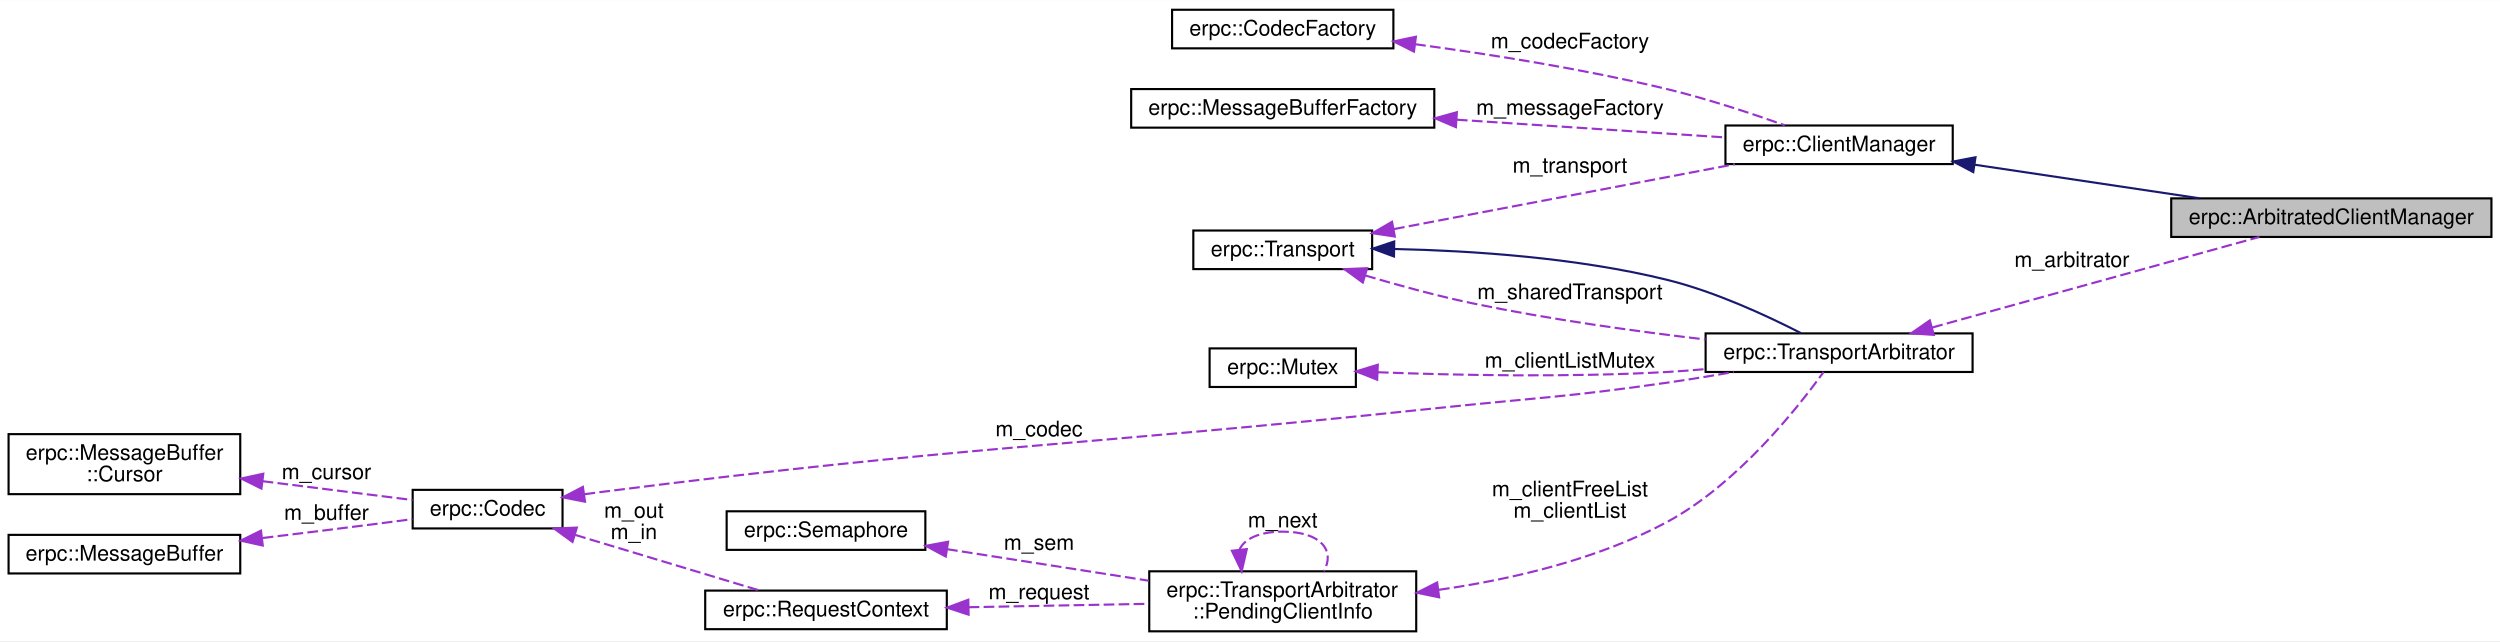
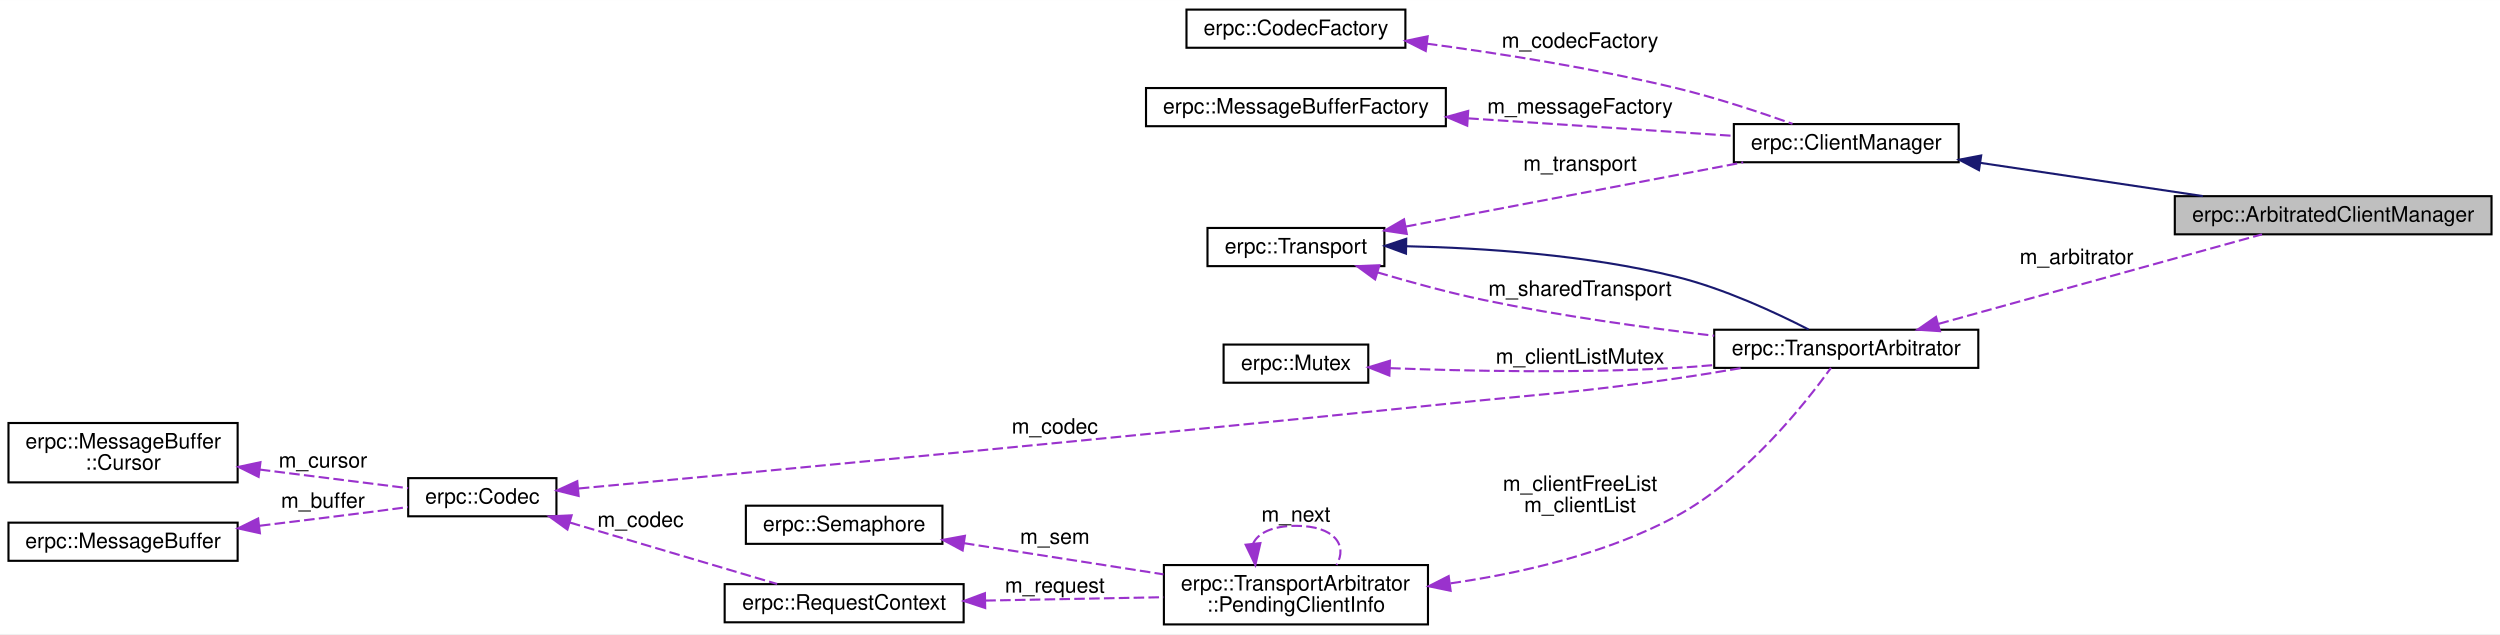
- <svg xmlns="http://www.w3.org/2000/svg" xmlns:xlink="http://www.w3.org/1999/xlink" width="1166pt" height="299pt" viewBox="0.00 0.00 1166.43 299.00">
+ <svg xmlns="http://www.w3.org/2000/svg" xmlns:xlink="http://www.w3.org/1999/xlink" width="1179pt" height="299pt" viewBox="0.00 0.00 1179.21 299.00">
  <g id="graph0" class="graph" transform="scale(1 1) rotate(0) translate(4 295)">
-     <polygon fill="white" stroke="none" points="-4,4 -4,-295 1162.43,-295 1162.43,4 -4,4" />
+     <polygon fill="white" stroke="none" points="-4,4 -4,-295 1175.21,-295 1175.21,4 -4,4" />
    <g id="node1" class="node">
-       <polygon fill="#bfbfbf" stroke="black" points="1009.03,-184.5 1009.03,-202.5 1158.43,-202.5 1158.43,-184.5 1009.03,-184.5" />
-       <text text-anchor="middle" x="1083.73" y="-190.5" font-family="Helvetica,sans-Serif" font-size="10.00">erpc::ArbitratedClientManager</text>
+       <polygon fill="#bfbfbf" stroke="black" points="1021.82,-184.5 1021.82,-202.5 1171.21,-202.5 1171.21,-184.5 1021.82,-184.5" />
+       <text text-anchor="middle" x="1096.52" y="-190.5" font-family="Helvetica,sans-Serif" font-size="10.00">erpc::ArbitratedClientManager</text>
    </g>
    <g id="node2" class="node">
      <g id="a_node2">
        <a xlink:href="classerpc_1_1_client_manager.html" target="_top" xlink:title="Base client implementation. ">
-           <polygon fill="white" stroke="black" points="801.047,-218.5 801.047,-236.5 907.091,-236.5 907.091,-218.5 801.047,-218.5" />
-           <text text-anchor="middle" x="854.069" y="-224.5" font-family="Helvetica,sans-Serif" font-size="10.00">erpc::ClientManager</text>
+           <polygon fill="white" stroke="black" points="813.83,-218.5 813.83,-236.5 919.874,-236.5 919.874,-218.5 813.83,-218.5" />
+           <text text-anchor="middle" x="866.852" y="-224.5" font-family="Helvetica,sans-Serif" font-size="10.00">erpc::ClientManager</text>
        </a>
      </g>
    </g>
    <g id="edge1" class="edge">
-       <path fill="none" stroke="midnightblue" d="M917.201,-218.221C949.905,-213.337 989.839,-207.373 1022.29,-202.527" />
-       <polygon fill="midnightblue" stroke="midnightblue" points="916.673,-214.761 907.299,-219.7 917.707,-221.684 916.673,-214.761" />
+       <path fill="none" stroke="midnightblue" d="M929.984,-218.221C962.688,-213.337 1002.62,-207.373 1035.07,-202.527" />
+       <polygon fill="midnightblue" stroke="midnightblue" points="929.456,-214.761 920.083,-219.7 930.49,-221.684 929.456,-214.761" />
    </g>
    <g id="node3" class="node">
      <g id="a_node3">
        <a xlink:href="classerpc_1_1_codec_factory.html" target="_top" xlink:title="Abstract interface for codec factory. ">
-           <polygon fill="white" stroke="black" points="542.86,-272.5 542.86,-290.5 646.116,-290.5 646.116,-272.5 542.86,-272.5" />
-           <text text-anchor="middle" x="594.488" y="-278.5" font-family="Helvetica,sans-Serif" font-size="10.00">erpc::CodecFactory</text>
+           <polygon fill="white" stroke="black" points="555.644,-272.5 555.644,-290.5 658.899,-290.5 658.899,-272.5 555.644,-272.5" />
+           <text text-anchor="middle" x="607.271" y="-278.5" font-family="Helvetica,sans-Serif" font-size="10.00">erpc::CodecFactory</text>
        </a>
      </g>
    </g>
    <g id="edge2" class="edge">
-       <path fill="none" stroke="#9a32cd" stroke-dasharray="5,2" d="M656.239,-274.43C690.94,-269.778 735.111,-262.815 773.789,-253.5 792.519,-248.989 813.186,-242.148 828.722,-236.615" />
-       <polygon fill="#9a32cd" stroke="#9a32cd" points="655.714,-270.969 646.254,-275.74 656.624,-277.909 655.714,-270.969" />
-       <text text-anchor="middle" x="728.496" y="-272.5" font-family="Helvetica,sans-Serif" font-size="10.00"> m_codecFactory</text>
+       <path fill="none" stroke="#9a32cd" stroke-dasharray="5,2" d="M669.022,-274.43C703.723,-269.778 747.894,-262.815 786.572,-253.5 805.302,-248.989 825.969,-242.148 841.505,-236.615" />
+       <polygon fill="#9a32cd" stroke="#9a32cd" points="668.497,-270.969 659.037,-275.74 669.408,-277.909 668.497,-270.969" />
+       <text text-anchor="middle" x="741.279" y="-272.5" font-family="Helvetica,sans-Serif" font-size="10.00"> m_codecFactory</text>
    </g>
    <g id="node4" class="node">
      <g id="a_node4">
        <a xlink:href="classerpc_1_1_transport.html" target="_top" xlink:title="Abstract interface for transport layer. ">
-           <polygon fill="white" stroke="black" points="552.77,-169.5 552.77,-187.5 636.207,-187.5 636.207,-169.5 552.77,-169.5" />
-           <text text-anchor="middle" x="594.488" y="-175.5" font-family="Helvetica,sans-Serif" font-size="10.00">erpc::Transport</text>
+           <polygon fill="white" stroke="black" points="565.553,-169.5 565.553,-187.5 648.99,-187.5 648.99,-169.5 565.553,-169.5" />
+           <text text-anchor="middle" x="607.271" y="-175.5" font-family="Helvetica,sans-Serif" font-size="10.00">erpc::Transport</text>
        </a>
      </g>
    </g>
    <g id="edge3" class="edge">
-       <path fill="none" stroke="#9a32cd" stroke-dasharray="5,2" d="M646.403,-188.186C692.626,-196.979 760.276,-209.848 805.445,-218.44" />
-       <polygon fill="#9a32cd" stroke="#9a32cd" points="646.781,-184.695 636.303,-186.264 645.472,-191.571 646.781,-184.695" />
-       <text text-anchor="middle" x="728.496" y="-214.5" font-family="Helvetica,sans-Serif" font-size="10.00"> m_transport</text>
+       <path fill="none" stroke="#9a32cd" stroke-dasharray="5,2" d="M659.187,-188.186C705.409,-196.979 773.059,-209.848 818.228,-218.44" />
+       <polygon fill="#9a32cd" stroke="#9a32cd" points="659.564,-184.695 649.086,-186.264 658.256,-191.571 659.564,-184.695" />
+       <text text-anchor="middle" x="741.279" y="-214.5" font-family="Helvetica,sans-Serif" font-size="10.00"> m_transport</text>
    </g>
    <g id="node6" class="node">
      <g id="a_node6">
        <a xlink:href="classerpc_1_1_transport_arbitrator.html" target="_top" xlink:title="Interposer to share transport between client and server. ">
-           <polygon fill="white" stroke="black" points="791.789,-121.5 791.789,-139.5 916.349,-139.5 916.349,-121.5 791.789,-121.5" />
-           <text text-anchor="middle" x="854.069" y="-127.5" font-family="Helvetica,sans-Serif" font-size="10.00">erpc::TransportArbitrator</text>
+           <polygon fill="white" stroke="black" points="804.572,-121.5 804.572,-139.5 929.132,-139.5 929.132,-121.5 804.572,-121.5" />
+           <text text-anchor="middle" x="866.852" y="-127.5" font-family="Helvetica,sans-Serif" font-size="10.00">erpc::TransportArbitrator</text>
        </a>
      </g>
    </g>
    <g id="edge6" class="edge">
-       <path fill="none" stroke="midnightblue" d="M646.719,-178.879C682.741,-178.084 731.808,-174.851 773.789,-164.5 796.327,-158.943 820.636,-147.651 836.31,-139.606" />
-       <polygon fill="midnightblue" stroke="midnightblue" points="646.393,-175.384 636.452,-179.048 646.508,-182.383 646.393,-175.384" />
+       <path fill="none" stroke="midnightblue" d="M659.502,-178.879C695.524,-178.084 744.591,-174.851 786.572,-164.5 809.11,-158.943 833.42,-147.651 849.093,-139.606" />
+       <polygon fill="midnightblue" stroke="midnightblue" points="659.176,-175.384 649.235,-179.048 659.291,-182.383 659.176,-175.384" />
    </g>
    <g id="edge11" class="edge">
-       <path fill="none" stroke="#9a32cd" stroke-dasharray="5,2" d="M632.989,-166.535C648.419,-161.947 666.547,-156.983 683.203,-153.5 718.887,-146.039 759.316,-140.452 791.777,-136.654" />
-       <polygon fill="#9a32cd" stroke="#9a32cd" points="631.837,-163.226 623.281,-169.476 633.867,-169.926 631.837,-163.226" />
-       <text text-anchor="middle" x="728.496" y="-155.5" font-family="Helvetica,sans-Serif" font-size="10.00"> m_sharedTransport</text>
+       <path fill="none" stroke="#9a32cd" stroke-dasharray="5,2" d="M645.772,-166.535C661.202,-161.947 679.33,-156.983 695.986,-153.5 731.67,-146.039 772.099,-140.452 804.561,-136.654" />
+       <polygon fill="#9a32cd" stroke="#9a32cd" points="644.62,-163.226 636.064,-169.476 646.65,-169.926 644.62,-163.226" />
+       <text text-anchor="middle" x="741.279" y="-155.5" font-family="Helvetica,sans-Serif" font-size="10.00"> m_sharedTransport</text>
    </g>
    <g id="node5" class="node">
      <g id="a_node5">
        <a xlink:href="classerpc_1_1_message_buffer_factory.html" target="_top" xlink:title="Abstract interface for message buffer factory. ">
-           <polygon fill="white" stroke="black" points="523.773,-235.5 523.773,-253.5 665.203,-253.5 665.203,-235.5 523.773,-235.5" />
-           <text text-anchor="middle" x="594.488" y="-241.5" font-family="Helvetica,sans-Serif" font-size="10.00">erpc::MessageBufferFactory</text>
+           <polygon fill="white" stroke="black" points="536.557,-235.5 536.557,-253.5 677.986,-253.5 677.986,-235.5 536.557,-235.5" />
+           <text text-anchor="middle" x="607.271" y="-241.5" font-family="Helvetica,sans-Serif" font-size="10.00">erpc::MessageBufferFactory</text>
        </a>
      </g>
    </g>
    <g id="edge4" class="edge">
-       <path fill="none" stroke="#9a32cd" stroke-dasharray="5,2" d="M675.743,-239.203C716.597,-236.507 765.083,-233.307 801.02,-230.935" />
-       <polygon fill="#9a32cd" stroke="#9a32cd" points="675.281,-235.726 665.533,-239.877 675.742,-242.711 675.281,-235.726" />
-       <text text-anchor="middle" x="728.496" y="-241.5" font-family="Helvetica,sans-Serif" font-size="10.00"> m_messageFactory</text>
+       <path fill="none" stroke="#9a32cd" stroke-dasharray="5,2" d="M688.526,-239.203C729.38,-236.507 777.866,-233.307 813.804,-230.935" />
+       <polygon fill="#9a32cd" stroke="#9a32cd" points="688.064,-235.726 678.316,-239.877 688.525,-242.711 688.064,-235.726" />
+       <text text-anchor="middle" x="741.279" y="-241.5" font-family="Helvetica,sans-Serif" font-size="10.00"> m_messageFactory</text>
    </g>
    <g id="edge5" class="edge">
-       <path fill="none" stroke="#9a32cd" stroke-dasharray="5,2" d="M897.558,-142.258C941.774,-154.493 1010.05,-173.387 1050.17,-184.49" />
-       <polygon fill="#9a32cd" stroke="#9a32cd" points="898.259,-138.82 887.687,-139.526 896.392,-145.567 898.259,-138.82" />
-       <text text-anchor="middle" x="962.691" y="-170.5" font-family="Helvetica,sans-Serif" font-size="10.00"> m_arbitrator</text>
+       <path fill="none" stroke="#9a32cd" stroke-dasharray="5,2" d="M910.341,-142.258C954.557,-154.493 1022.83,-173.387 1062.96,-184.49" />
+       <polygon fill="#9a32cd" stroke="#9a32cd" points="911.042,-138.82 900.471,-139.526 909.175,-145.567 911.042,-138.82" />
+       <text text-anchor="middle" x="975.474" y="-170.5" font-family="Helvetica,sans-Serif" font-size="10.00"> m_arbitrator</text>
    </g>
    <g id="node7" class="node">
      <g id="a_node7">
-         <a xlink:href="classerpc_1_1_mutex.html" target="_top" xlink:title="Simple mutex class. ">
-           <polygon fill="white" stroke="black" points="560.368,-114.5 560.368,-132.5 628.609,-132.5 628.609,-114.5 560.368,-114.5" />
-           <text text-anchor="middle" x="594.488" y="-120.5" font-family="Helvetica,sans-Serif" font-size="10.00">erpc::Mutex</text>
+         <a xlink:href="classerpc_1_1_mutex.html" target="_top" xlink:title="Mutex. ">
+           <polygon fill="white" stroke="black" points="573.151,-114.5 573.151,-132.5 641.392,-132.5 641.392,-114.5 573.151,-114.5" />
+           <text text-anchor="middle" x="607.271" y="-120.5" font-family="Helvetica,sans-Serif" font-size="10.00">erpc::Mutex</text>
        </a>
      </g>
    </g>
    <g id="edge7" class="edge">
-       <path fill="none" stroke="#9a32cd" stroke-dasharray="5,2" d="M638.898,-121.373C675.025,-119.997 727.795,-118.898 773.789,-121.5 779.598,-121.829 785.634,-122.292 791.668,-122.836" />
-       <polygon fill="#9a32cd" stroke="#9a32cd" points="638.559,-117.884 628.709,-121.785 638.842,-124.878 638.559,-117.884" />
-       <text text-anchor="middle" x="728.496" y="-123.5" font-family="Helvetica,sans-Serif" font-size="10.00"> m_clientListMutex</text>
+       <path fill="none" stroke="#9a32cd" stroke-dasharray="5,2" d="M651.682,-121.373C687.809,-119.997 740.579,-118.898 786.572,-121.5 792.381,-121.829 798.418,-122.292 804.451,-122.836" />
+       <polygon fill="#9a32cd" stroke="#9a32cd" points="651.342,-117.884 641.492,-121.785 651.625,-124.878 651.342,-117.884" />
+       <text text-anchor="middle" x="741.279" y="-123.5" font-family="Helvetica,sans-Serif" font-size="10.00"> m_clientListMutex</text>
    </g>
    <g id="node8" class="node">
      <g id="a_node8">
        <a xlink:href="classerpc_1_1_codec.html" target="_top" xlink:title="Abstract serialization encoder/decoder interface. ">
-           <polygon fill="white" stroke="black" points="188.543,-48.5 188.543,-66.5 258.459,-66.5 258.459,-48.5 188.543,-48.5" />
-           <text text-anchor="middle" x="223.501" y="-54.5" font-family="Helvetica,sans-Serif" font-size="10.00">erpc::Codec</text>
+           <polygon fill="white" stroke="black" points="188.543,-51.5 188.543,-69.5 258.459,-69.5 258.459,-51.5 188.543,-51.5" />
+           <text text-anchor="middle" x="223.501" y="-57.5" font-family="Helvetica,sans-Serif" font-size="10.00">erpc::Codec</text>
        </a>
      </g>
    </g>
    <g id="edge8" class="edge">
-       <path fill="none" stroke="#9a32cd" stroke-dasharray="5,2" d="M268.698,-64.467C271.322,-64.831 273.924,-65.178 276.459,-65.5 448.717,-87.386 492.517,-86.296 665.203,-104.5 713.49,-109.59 725.726,-109.608 773.789,-116.5 783.889,-117.948 794.675,-119.709 804.935,-121.486" />
-       <polygon fill="#9a32cd" stroke="#9a32cd" points="268.959,-60.969 258.562,-63.008 267.961,-67.897 268.959,-60.969" />
-       <text text-anchor="middle" x="480.761" y="-91.5" font-family="Helvetica,sans-Serif" font-size="10.00"> m_codec</text>
+       <path fill="none" stroke="#9a32cd" stroke-dasharray="5,2" d="M269,-64.619C350.269,-72.186 528.146,-88.952 677.986,-104.5 726.281,-109.511 738.51,-109.608 786.572,-116.5 796.672,-117.948 807.458,-119.709 817.718,-121.486" />
+       <polygon fill="#9a32cd" stroke="#9a32cd" points="268.93,-61.097 258.649,-63.656 268.282,-68.067 268.93,-61.097" />
+       <text text-anchor="middle" x="493.544" y="-90.5" font-family="Helvetica,sans-Serif" font-size="10.00"> m_codec</text>
    </g>
    <g id="node13" class="node">
      <g id="a_node13">
        <a xlink:href="classerpc_1_1_request_context.html" target="_top" xlink:title="Encapsulates all information about a request. ">
-           <polygon fill="white" stroke="black" points="325.03,-1.5 325.03,-19.5 437.749,-19.5 437.749,-1.5 325.03,-1.5" />
-           <text text-anchor="middle" x="381.39" y="-7.5" font-family="Helvetica,sans-Serif" font-size="10.00">erpc::RequestContext</text>
+           <polygon fill="white" stroke="black" points="337.813,-1.5 337.813,-19.5 450.532,-19.5 450.532,-1.5 337.813,-1.5" />
+           <text text-anchor="middle" x="394.173" y="-7.5" font-family="Helvetica,sans-Serif" font-size="10.00">erpc::RequestContext</text>
        </a>
      </g>
    </g>
    <g id="edge16" class="edge">
-       <path fill="none" stroke="#9a32cd" stroke-dasharray="5,2" d="M264.405,-45.469C291.212,-37.387 325.974,-26.906 350.425,-19.534" />
-       <polygon fill="#9a32cd" stroke="#9a32cd" points="263.122,-42.2 254.558,-48.438 265.143,-48.902 263.122,-42.2" />
-       <text text-anchor="middle" x="291.745" y="-53.5" font-family="Helvetica,sans-Serif" font-size="10.00"> m_out</text>
-       <text text-anchor="middle" x="291.745" y="-43.5" font-family="Helvetica,sans-Serif" font-size="10.00">m_in</text>
+       <path fill="none" stroke="#9a32cd" stroke-dasharray="5,2" d="M264.795,-48.555C294.811,-39.658 335.173,-27.693 362.57,-19.572" />
+       <polygon fill="#9a32cd" stroke="#9a32cd" points="263.639,-45.248 255.046,-51.445 265.629,-51.959 263.639,-45.248" />
+       <text text-anchor="middle" x="298.136" y="-46.5" font-family="Helvetica,sans-Serif" font-size="10.00"> m_codec</text>
    </g>
    <g id="node9" class="node">
      <g id="a_node9">
        <a xlink:href="classerpc_1_1_message_buffer_1_1_cursor.html" target="_top" xlink:title="Cursor within a MessageBuffer. ">
-           <polygon fill="white" stroke="black" points="0,-64.5 0,-92.5 108.09,-92.5 108.09,-64.5 0,-64.5" />
-           <text text-anchor="start" x="8" y="-80.5" font-family="Helvetica,sans-Serif" font-size="10.00">erpc::MessageBuffer</text>
-           <text text-anchor="middle" x="54.045" y="-70.5" font-family="Helvetica,sans-Serif" font-size="10.00">::Cursor</text>
+           <polygon fill="white" stroke="black" points="0,-67.5 0,-95.5 108.09,-95.5 108.09,-67.5 0,-67.5" />
+           <text text-anchor="start" x="8" y="-83.5" font-family="Helvetica,sans-Serif" font-size="10.00">erpc::MessageBuffer</text>
+           <text text-anchor="middle" x="54.045" y="-73.5" font-family="Helvetica,sans-Serif" font-size="10.00">::Cursor</text>
        </a>
      </g>
    </g>
    <g id="edge9" class="edge">
-       <path fill="none" stroke="#9a32cd" stroke-dasharray="5,2" d="M118.515,-70.54C142.296,-67.558 168.396,-64.285 188.499,-61.764" />
-       <polygon fill="#9a32cd" stroke="#9a32cd" points="117.976,-67.081 108.489,-71.798 118.847,-74.026 117.976,-67.081" />
-       <text text-anchor="middle" x="148.316" y="-71.5" font-family="Helvetica,sans-Serif" font-size="10.00"> m_cursor</text>
+       <path fill="none" stroke="#9a32cd" stroke-dasharray="5,2" d="M118.515,-73.54C142.296,-70.558 168.396,-67.285 188.499,-64.764" />
+       <polygon fill="#9a32cd" stroke="#9a32cd" points="117.976,-70.081 108.489,-74.798 118.847,-77.026 117.976,-70.081" />
+       <text text-anchor="middle" x="148.316" y="-74.5" font-family="Helvetica,sans-Serif" font-size="10.00"> m_cursor</text>
    </g>
    <g id="node10" class="node">
      <g id="a_node10">
        <a xlink:href="classerpc_1_1_message_buffer.html" target="_top" xlink:title="Represents a memory buffer containing a message. ">
-           <polygon fill="white" stroke="black" points="0,-27.5 0,-45.5 108.09,-45.5 108.09,-27.5 0,-27.5" />
-           <text text-anchor="middle" x="54.045" y="-33.5" font-family="Helvetica,sans-Serif" font-size="10.00">erpc::MessageBuffer</text>
+           <polygon fill="white" stroke="black" points="0,-30.5 0,-48.5 108.09,-48.5 108.09,-30.5 0,-30.5" />
+           <text text-anchor="middle" x="54.045" y="-36.5" font-family="Helvetica,sans-Serif" font-size="10.00">erpc::MessageBuffer</text>
        </a>
      </g>
    </g>
    <g id="edge10" class="edge">
-       <path fill="none" stroke="#9a32cd" stroke-dasharray="5,2" d="M118.574,-44.047C135.469,-46.096 153.702,-48.345 170.543,-50.5 176.321,-51.239 182.458,-52.047 188.412,-52.842" />
-       <polygon fill="#9a32cd" stroke="#9a32cd" points="118.599,-40.524 108.251,-42.799 117.759,-47.474 118.599,-40.524" />
-       <text text-anchor="middle" x="148.316" y="-52.5" font-family="Helvetica,sans-Serif" font-size="10.00"> m_buffer</text>
+       <path fill="none" stroke="#9a32cd" stroke-dasharray="5,2" d="M118.574,-47.047C135.469,-49.096 153.702,-51.345 170.543,-53.5 176.321,-54.239 182.458,-55.047 188.412,-55.842" />
+       <polygon fill="#9a32cd" stroke="#9a32cd" points="118.599,-43.524 108.251,-45.799 117.759,-50.474 118.599,-43.524" />
+       <text text-anchor="middle" x="148.316" y="-55.5" font-family="Helvetica,sans-Serif" font-size="10.00"> m_buffer</text>
    </g>
    <g id="node11" class="node">
      <g id="a_node11">
        <a xlink:href="structerpc_1_1_transport_arbitrator_1_1_pending_client_info.html" target="_top" xlink:title="Request info for a client trying to receive a response. ">
-           <polygon fill="white" stroke="black" points="532.208,-0.5 532.208,-28.5 656.768,-28.5 656.768,-0.5 532.208,-0.5" />
-           <text text-anchor="start" x="540.208" y="-16.5" font-family="Helvetica,sans-Serif" font-size="10.00">erpc::TransportArbitrator</text>
-           <text text-anchor="middle" x="594.488" y="-6.5" font-family="Helvetica,sans-Serif" font-size="10.00">::PendingClientInfo</text>
+           <polygon fill="white" stroke="black" points="544.992,-0.5 544.992,-28.5 669.551,-28.5 669.551,-0.5 544.992,-0.5" />
+           <text text-anchor="start" x="552.992" y="-16.5" font-family="Helvetica,sans-Serif" font-size="10.00">erpc::TransportArbitrator</text>
+           <text text-anchor="middle" x="607.271" y="-6.5" font-family="Helvetica,sans-Serif" font-size="10.00">::PendingClientInfo</text>
        </a>
      </g>
    </g>
    <g id="edge12" class="edge">
-       <path fill="none" stroke="#9a32cd" stroke-dasharray="5,2" d="M667.382,-19.875C701.247,-24.736 741.251,-33.972 773.789,-51.5 806.634,-69.193 834.806,-104.784 846.84,-121.474" />
-       <polygon fill="#9a32cd" stroke="#9a32cd" points="667.459,-16.355 657.085,-18.503 666.535,-23.293 667.459,-16.355" />
-       <text text-anchor="middle" x="728.496" y="-63.5" font-family="Helvetica,sans-Serif" font-size="10.00"> m_clientFreeList</text>
-       <text text-anchor="middle" x="728.496" y="-53.5" font-family="Helvetica,sans-Serif" font-size="10.00">m_clientList</text>
+       <path fill="none" stroke="#9a32cd" stroke-dasharray="5,2" d="M680.166,-19.875C714.03,-24.736 754.034,-33.972 786.572,-51.5 819.417,-69.193 847.589,-104.784 859.623,-121.474" />
+       <polygon fill="#9a32cd" stroke="#9a32cd" points="680.243,-16.355 669.868,-18.503 679.318,-23.293 680.243,-16.355" />
+       <text text-anchor="middle" x="741.279" y="-63.5" font-family="Helvetica,sans-Serif" font-size="10.00"> m_clientFreeList</text>
+       <text text-anchor="middle" x="741.279" y="-53.5" font-family="Helvetica,sans-Serif" font-size="10.00">m_clientList</text>
    </g>
    <g id="edge14" class="edge">
-       <path fill="none" stroke="#9a32cd" stroke-dasharray="5,2" d="M574.242,-38.487C576.392,-43.441 583.141,-47 594.488,-47 612.645,-47 619.028,-37.89 613.637,-28.53" />
-       <polygon fill="#9a32cd" stroke="#9a32cd" points="577.723,-38.854 575.339,-28.53 570.765,-38.087 577.723,-38.854" />
-       <text text-anchor="middle" x="594.488" y="-49" font-family="Helvetica,sans-Serif" font-size="10.00"> m_next</text>
+       <path fill="none" stroke="#9a32cd" stroke-dasharray="5,2" d="M587.025,-38.487C589.175,-43.441 595.924,-47 607.271,-47 625.428,-47 631.811,-37.89 626.421,-28.53" />
+       <polygon fill="#9a32cd" stroke="#9a32cd" points="590.506,-38.854 588.122,-28.53 583.548,-38.087 590.506,-38.854" />
+       <text text-anchor="middle" x="607.271" y="-49" font-family="Helvetica,sans-Serif" font-size="10.00"> m_next</text>
    </g>
    <g id="node12" class="node">
      <g id="a_node12">
        <a xlink:href="classerpc_1_1_semaphore.html" target="_top" xlink:title="Simple semaphore class. ">
-           <polygon fill="white" stroke="black" points="335.035,-38.5 335.035,-56.5 427.744,-56.5 427.744,-38.5 335.035,-38.5" />
-           <text text-anchor="middle" x="381.39" y="-44.5" font-family="Helvetica,sans-Serif" font-size="10.00">erpc::Semaphore</text>
+           <polygon fill="white" stroke="black" points="347.818,-38.5 347.818,-56.5 440.527,-56.5 440.527,-38.5 347.818,-38.5" />
+           <text text-anchor="middle" x="394.173" y="-44.5" font-family="Helvetica,sans-Serif" font-size="10.00">erpc::Semaphore</text>
        </a>
      </g>
    </g>
    <g id="edge13" class="edge">
-       <path fill="none" stroke="#9a32cd" stroke-dasharray="5,2" d="M437.873,-38.827C466.796,-34.305 502.248,-28.763 532.004,-24.112" />
-       <polygon fill="#9a32cd" stroke="#9a32cd" points="437.274,-35.377 427.935,-40.38 438.356,-42.294 437.274,-35.377" />
-       <text text-anchor="middle" x="480.761" y="-38.5" font-family="Helvetica,sans-Serif" font-size="10.00"> m_sem</text>
+       <path fill="none" stroke="#9a32cd" stroke-dasharray="5,2" d="M450.656,-38.827C479.58,-34.305 515.031,-28.763 544.787,-24.112" />
+       <polygon fill="#9a32cd" stroke="#9a32cd" points="450.058,-35.377 440.718,-40.38 451.139,-42.294 450.058,-35.377" />
+       <text text-anchor="middle" x="493.544" y="-38.5" font-family="Helvetica,sans-Serif" font-size="10.00"> m_sem</text>
    </g>
    <g id="edge15" class="edge">
-       <path fill="none" stroke="#9a32cd" stroke-dasharray="5,2" d="M447.926,-11.742C474.774,-12.251 505.674,-12.836 532.08,-13.336" />
-       <polygon fill="#9a32cd" stroke="#9a32cd" points="447.918,-8.241 437.853,-11.551 447.785,-15.24 447.918,-8.241" />
-       <text text-anchor="middle" x="480.761" y="-15.5" font-family="Helvetica,sans-Serif" font-size="10.00"> m_request</text>
+       <path fill="none" stroke="#9a32cd" stroke-dasharray="5,2" d="M460.71,-11.742C487.557,-12.251 518.458,-12.836 544.863,-13.336" />
+       <polygon fill="#9a32cd" stroke="#9a32cd" points="460.701,-8.241 450.637,-11.551 460.568,-15.24 460.701,-8.241" />
+       <text text-anchor="middle" x="493.544" y="-15.5" font-family="Helvetica,sans-Serif" font-size="10.00"> m_request</text>
    </g>
  </g>
</svg>
